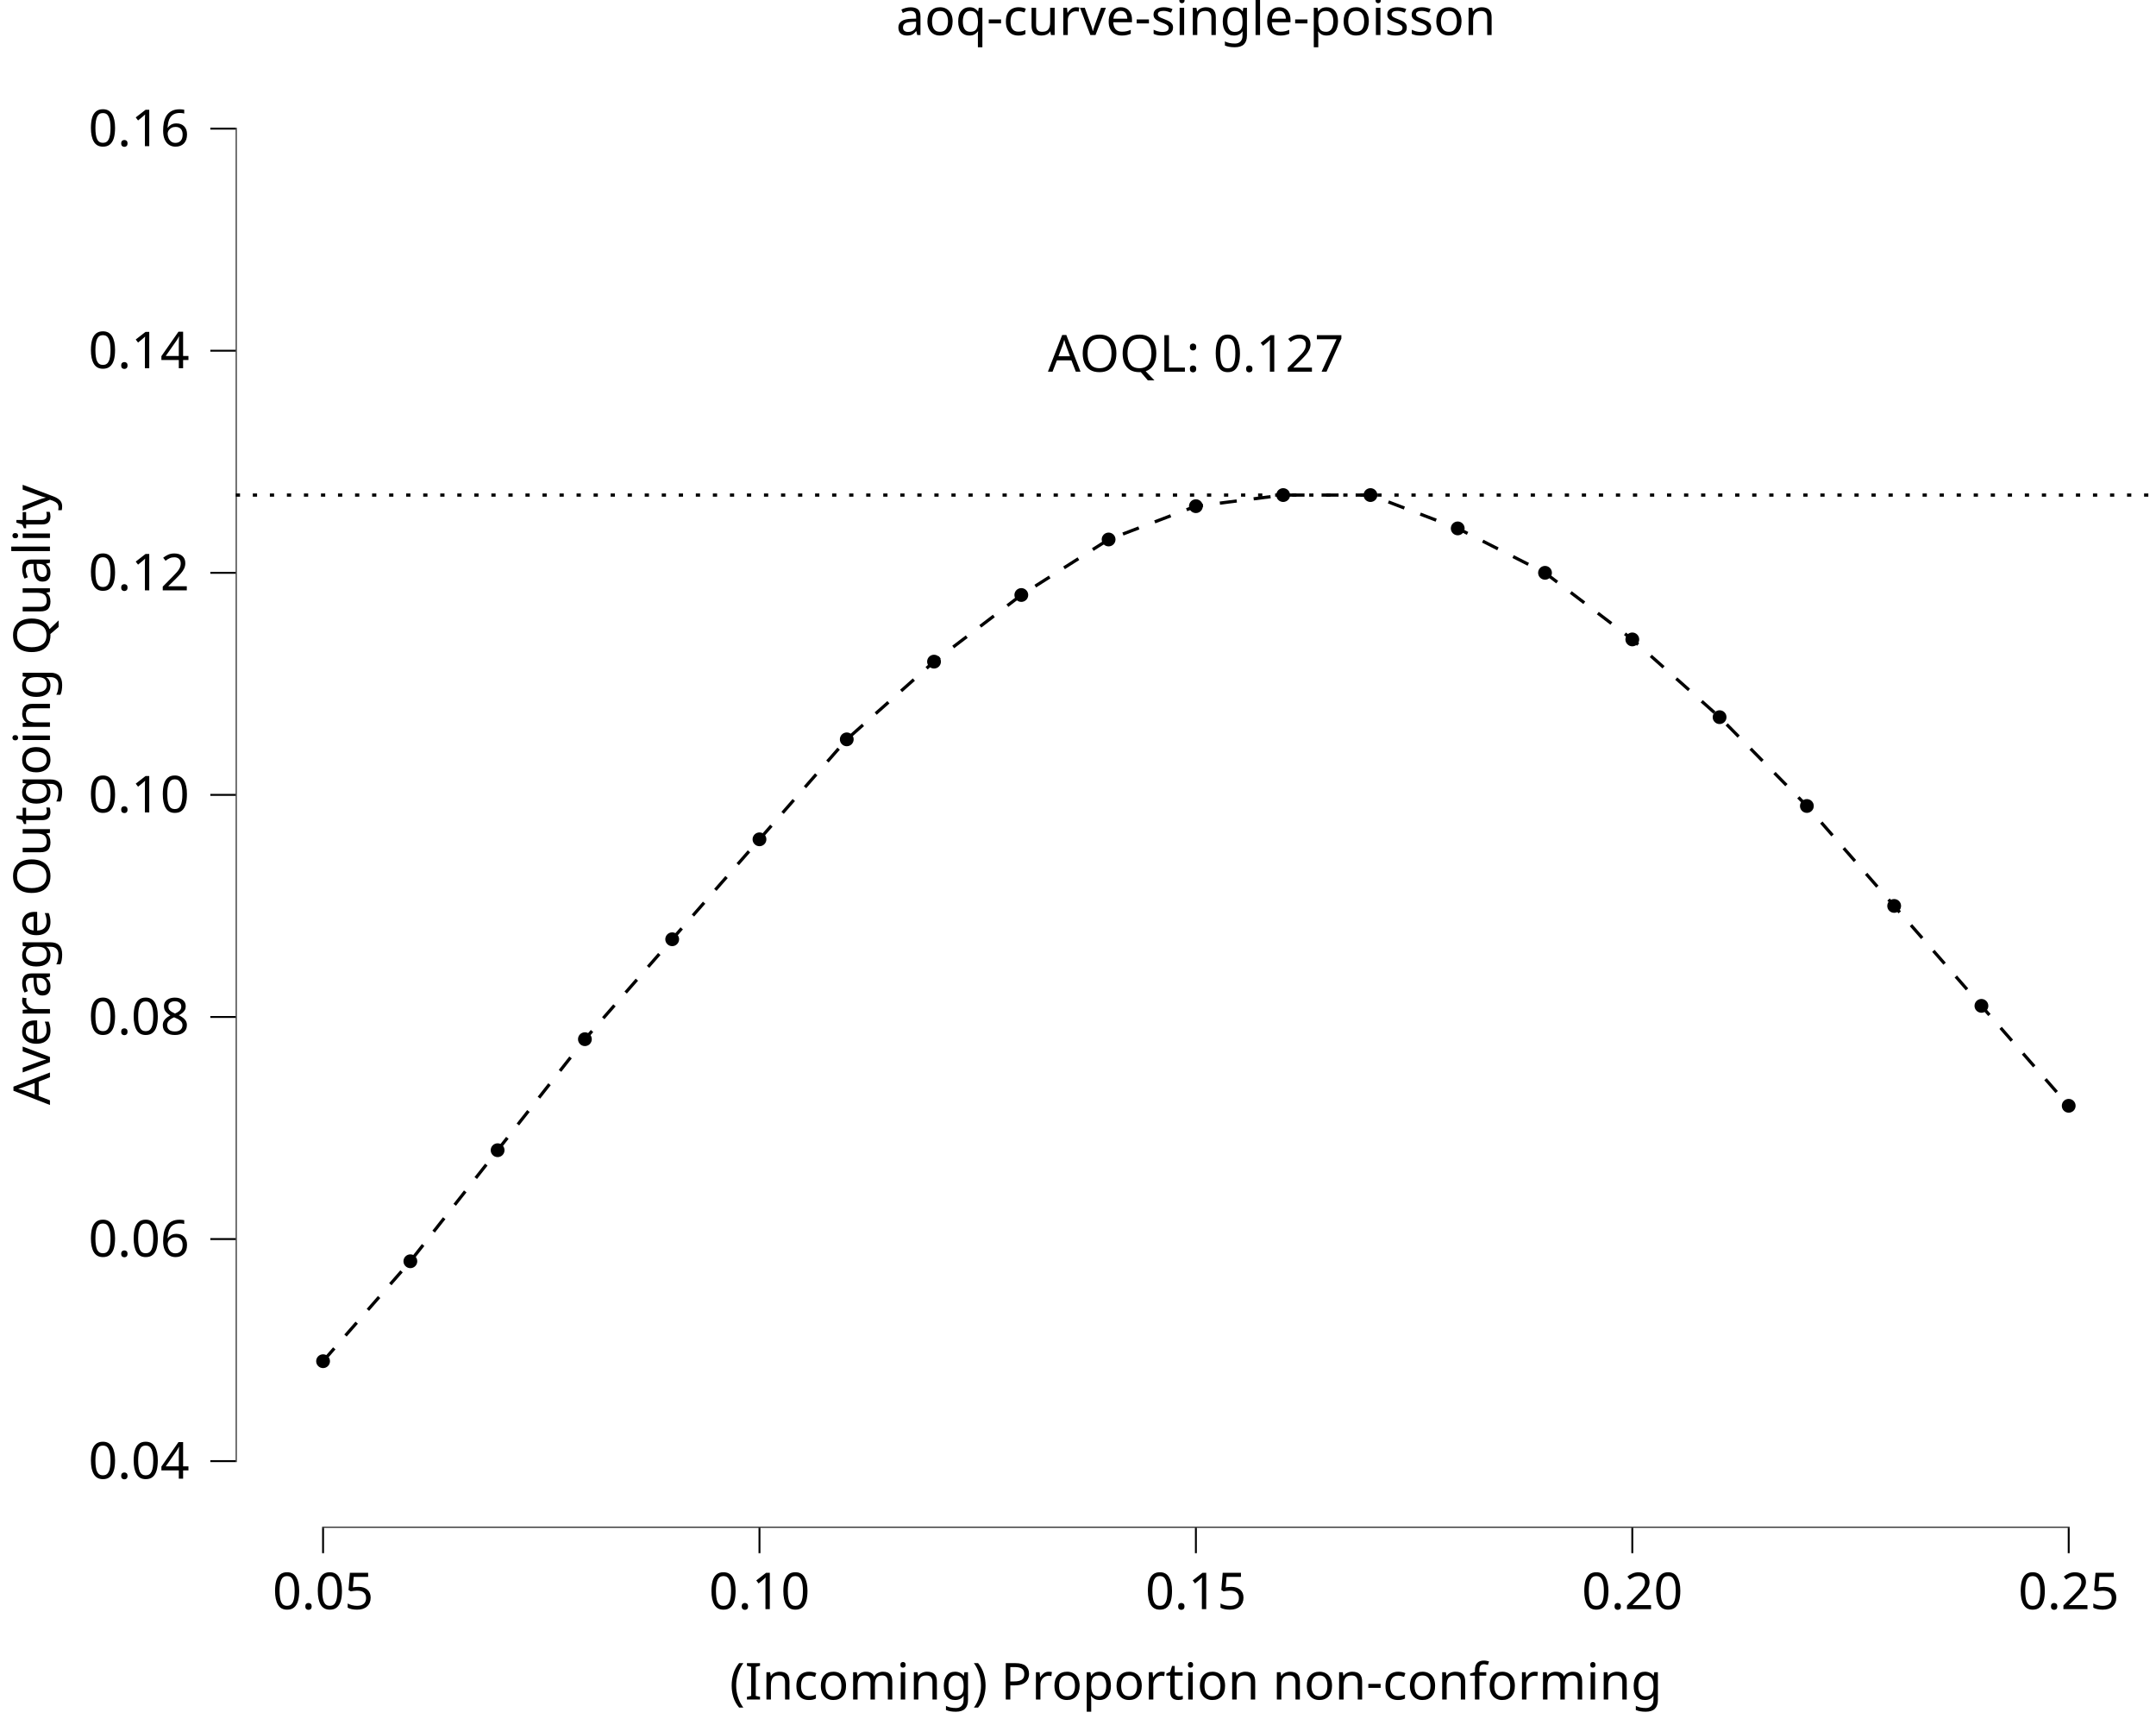
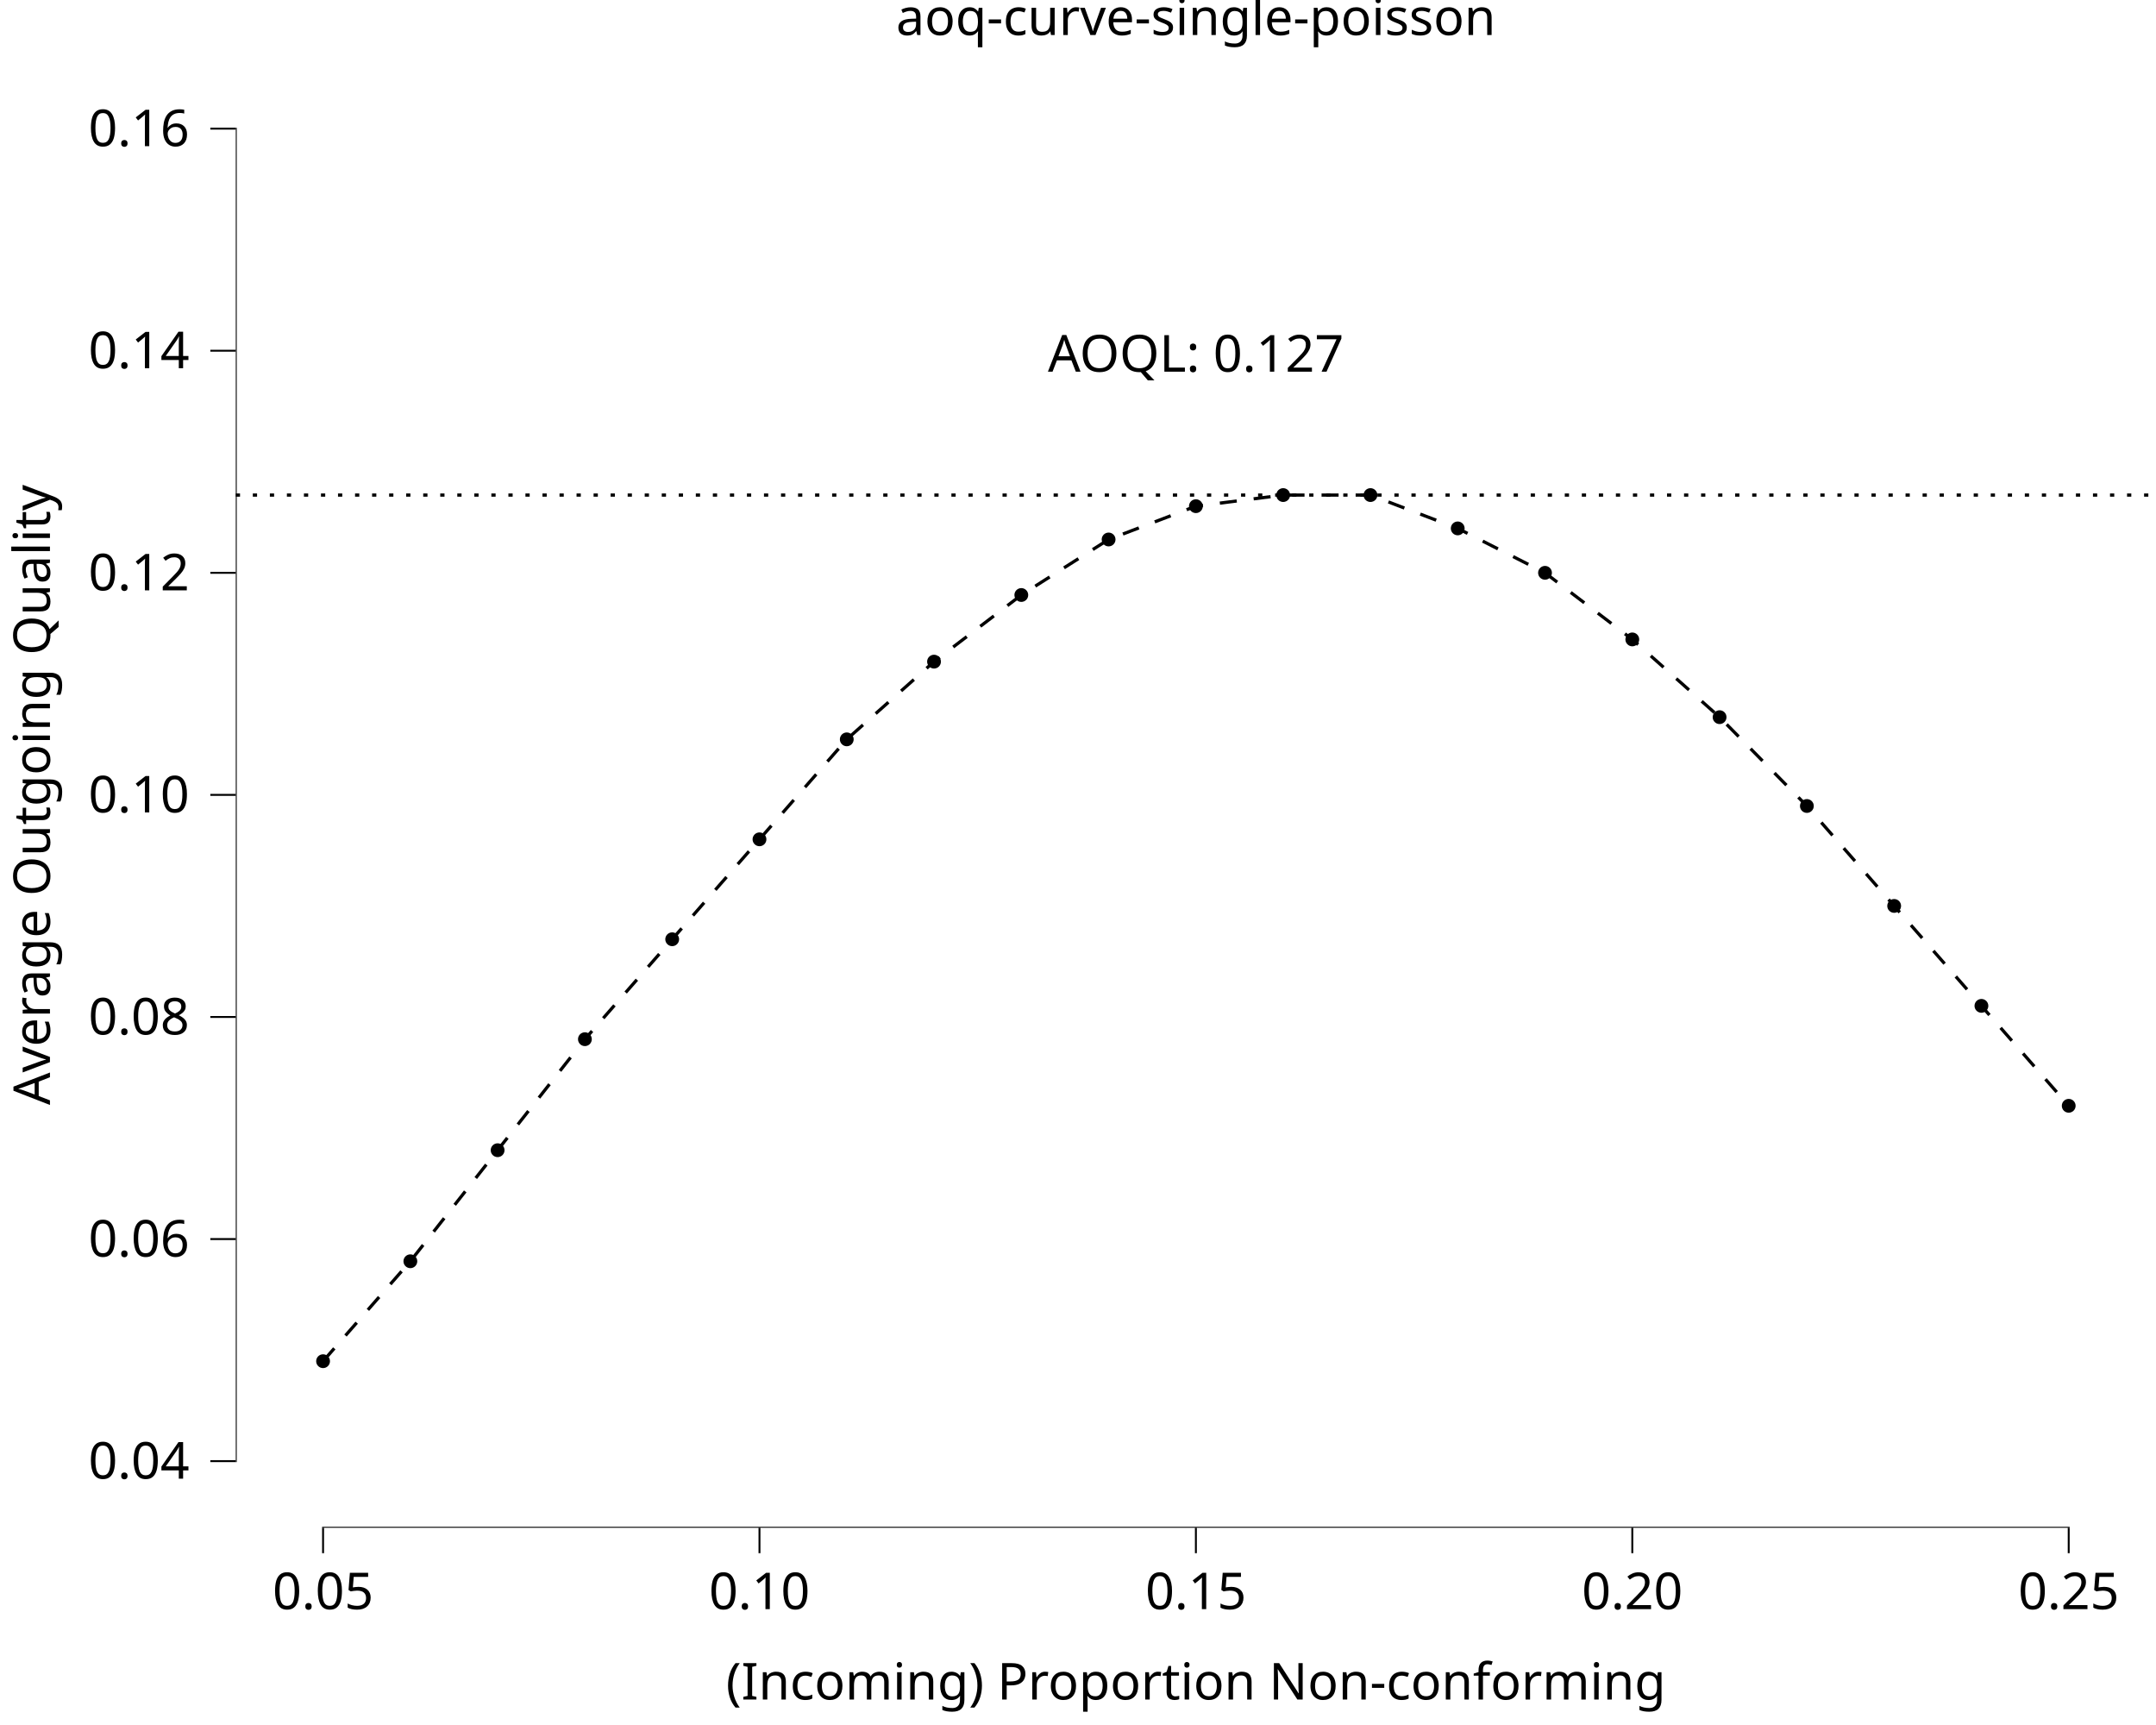
<svg xmlns="http://www.w3.org/2000/svg" class="svglite" data-engine-version="2.0" width="720.00pt" height="576.00pt" viewBox="0 0 720.00 576.00">
  <defs>
    <style type="text/css">
    .svglite line, .svglite polyline, .svglite polygon, .svglite path, .svglite rect, .svglite circle {
      fill: none;
      stroke: #000000;
      stroke-linecap: round;
      stroke-linejoin: round;
      stroke-miterlimit: 10.00;
    }
  </style>
  </defs>
  <rect width="100%" height="100%" style="stroke: none; fill: #FFFFFF;" />
  <defs>
    <clipPath id="cpMC4wMHw3MjAuMDB8MC4wMHw1NzYuMDA=">
      <rect x="0.00" y="0.00" width="720.00" height="576.00" />
    </clipPath>
  </defs>
  <g clip-path="url(#cpMC4wMHw3MjAuMDB8MC4wMHw1NzYuMDA=)">
    <rect x="-0" y="0.00" width="720.00" height="576.00" style="stroke-width: 10.67; stroke: none;" />
  </g>
  <defs>
    <clipPath id="cpNzguNzR8NzIwLjAwfDIwLjcxfDUxMC4xNA==">
      <rect x="78.74" y="20.71" width="641.26" height="489.43" />
    </clipPath>
  </defs>
  <g clip-path="url(#cpNzguNzR8NzIwLjAwfDIwLjcxfDUxMC4xNA==)">
    <rect x="78.74" y="20.71" width="641.26" height="489.43" style="stroke-width: 10.67; stroke: none;" />
    <circle cx="107.89" cy="454.52" r="1.95" style="stroke-width: 0.71; fill: #000000;" />
    <circle cx="137.04" cy="421.15" r="1.95" style="stroke-width: 0.71; fill: #000000;" />
    <circle cx="166.18" cy="384.07" r="1.95" style="stroke-width: 0.71; fill: #000000;" />
    <circle cx="195.33" cy="347.00" r="1.95" style="stroke-width: 0.71; fill: #000000;" />
    <circle cx="224.48" cy="313.63" r="1.95" style="stroke-width: 0.71; fill: #000000;" />
    <circle cx="253.63" cy="280.26" r="1.95" style="stroke-width: 0.71; fill: #000000;" />
    <circle cx="282.78" cy="246.88" r="1.95" style="stroke-width: 0.71; fill: #000000;" />
    <circle cx="311.92" cy="220.93" r="1.95" style="stroke-width: 0.71; fill: #000000;" />
    <circle cx="341.07" cy="198.68" r="1.95" style="stroke-width: 0.71; fill: #000000;" />
    <circle cx="370.22" cy="180.14" r="1.95" style="stroke-width: 0.71; fill: #000000;" />
    <circle cx="399.37" cy="169.02" r="1.95" style="stroke-width: 0.71; fill: #000000;" />
    <circle cx="428.52" cy="165.31" r="1.95" style="stroke-width: 0.71; fill: #000000;" />
    <circle cx="457.67" cy="165.31" r="1.95" style="stroke-width: 0.71; fill: #000000;" />
    <circle cx="486.81" cy="176.44" r="1.95" style="stroke-width: 0.71; fill: #000000;" />
    <circle cx="515.96" cy="191.27" r="1.95" style="stroke-width: 0.71; fill: #000000;" />
    <circle cx="545.11" cy="213.51" r="1.95" style="stroke-width: 0.71; fill: #000000;" />
    <circle cx="574.26" cy="239.47" r="1.95" style="stroke-width: 0.71; fill: #000000;" />
    <circle cx="603.41" cy="269.13" r="1.95" style="stroke-width: 0.71; fill: #000000;" />
    <circle cx="632.56" cy="302.50" r="1.95" style="stroke-width: 0.71; fill: #000000;" />
    <circle cx="661.70" cy="335.87" r="1.95" style="stroke-width: 0.71; fill: #000000;" />
    <circle cx="690.85" cy="369.24" r="1.95" style="stroke-width: 0.71; fill: #000000;" />
    <polyline points="107.89,454.52 137.04,421.15 166.18,384.07 195.33,347.00 224.48,313.63 253.63,280.26 282.78,246.88 311.92,220.93 341.07,198.68 370.22,180.14 399.37,169.02 428.52,165.31 457.67,165.31 486.81,176.44 515.96,191.27 545.11,213.51 574.26,239.47 603.41,269.13 632.56,302.50 661.70,335.87 690.85,369.24 " style="stroke-width: 1.07; stroke-dasharray: 5.69,5.69; stroke-linecap: butt;" />
    <line x1="78.74" y1="165.31" x2="720.00" y2="165.31" style="stroke-width: 1.07; stroke-dasharray: 1.42,4.27; stroke-linecap: butt;" />
    <text x="399.37" y="124.10" text-anchor="middle" style="font-size: 17.07px; font-family: sans;" textLength="99.66px" lengthAdjust="spacingAndGlyphs">AOQL: 0.127</text>
    <line x1="107.57" y1="510.14" x2="691.17" y2="510.14" style="stroke-width: 0.64; stroke-linecap: butt;" />
    <line x1="78.74" y1="488.21" x2="78.74" y2="42.64" style="stroke-width: 0.64; stroke-linecap: butt;" />
    <rect x="78.74" y="20.71" width="641.26" height="489.43" style="stroke-width: 0.00; stroke: none;" />
  </g>
  <g clip-path="url(#cpMC4wMHw3MjAuMDB8MC4wMHw1NzYuMDA=)">
    <polyline points="78.74,510.14 78.74,20.71 " style="stroke-width: 0.00; stroke: none; stroke-linecap: butt;" />
    <text x="63.26" y="493.74" text-anchor="end" style="font-size: 17.00px; font-family: sans;" textLength="33.09px" lengthAdjust="spacingAndGlyphs">0.04</text>
    <text x="63.26" y="419.59" text-anchor="end" style="font-size: 17.00px; font-family: sans;" textLength="33.09px" lengthAdjust="spacingAndGlyphs">0.06</text>
    <text x="63.26" y="345.43" text-anchor="end" style="font-size: 17.00px; font-family: sans;" textLength="33.09px" lengthAdjust="spacingAndGlyphs">0.08</text>
    <text x="63.26" y="271.27" text-anchor="end" style="font-size: 17.00px; font-family: sans;" textLength="33.09px" lengthAdjust="spacingAndGlyphs">0.10</text>
    <text x="63.26" y="197.12" text-anchor="end" style="font-size: 17.00px; font-family: sans;" textLength="33.09px" lengthAdjust="spacingAndGlyphs">0.12</text>
    <text x="63.26" y="122.96" text-anchor="end" style="font-size: 17.00px; font-family: sans;" textLength="33.09px" lengthAdjust="spacingAndGlyphs">0.14</text>
    <text x="63.26" y="48.80" text-anchor="end" style="font-size: 17.00px; font-family: sans;" textLength="33.09px" lengthAdjust="spacingAndGlyphs">0.16</text>
    <polyline points="70.24,487.89 78.74,487.89 " style="stroke-width: 0.64; stroke-linecap: butt;" />
    <polyline points="70.24,413.74 78.74,413.74 " style="stroke-width: 0.64; stroke-linecap: butt;" />
    <polyline points="70.24,339.58 78.74,339.58 " style="stroke-width: 0.64; stroke-linecap: butt;" />
    <polyline points="70.24,265.42 78.74,265.42 " style="stroke-width: 0.64; stroke-linecap: butt;" />
    <polyline points="70.24,191.27 78.74,191.27 " style="stroke-width: 0.64; stroke-linecap: butt;" />
    <polyline points="70.24,117.11 78.74,117.11 " style="stroke-width: 0.64; stroke-linecap: butt;" />
    <polyline points="70.24,42.95 78.74,42.95 " style="stroke-width: 0.64; stroke-linecap: butt;" />
    <polyline points="78.74,510.14 720.00,510.14 " style="stroke-width: 0.00; stroke: none; stroke-linecap: butt;" />
    <polyline points="107.89,518.64 107.89,510.14 " style="stroke-width: 0.64; stroke-linecap: butt;" />
    <polyline points="253.63,518.64 253.63,510.14 " style="stroke-width: 0.64; stroke-linecap: butt;" />
    <polyline points="399.37,518.64 399.37,510.14 " style="stroke-width: 0.64; stroke-linecap: butt;" />
    <polyline points="545.11,518.64 545.11,510.14 " style="stroke-width: 0.64; stroke-linecap: butt;" />
    <polyline points="690.85,518.64 690.85,510.14 " style="stroke-width: 0.64; stroke-linecap: butt;" />
    <text x="107.89" y="537.32" text-anchor="middle" style="font-size: 17.00px; font-family: sans;" textLength="33.09px" lengthAdjust="spacingAndGlyphs">0.05</text>
    <text x="253.63" y="537.32" text-anchor="middle" style="font-size: 17.00px; font-family: sans;" textLength="33.09px" lengthAdjust="spacingAndGlyphs">0.10</text>
    <text x="399.37" y="537.32" text-anchor="middle" style="font-size: 17.00px; font-family: sans;" textLength="33.09px" lengthAdjust="spacingAndGlyphs">0.15</text>
    <text x="545.11" y="537.32" text-anchor="middle" style="font-size: 17.00px; font-family: sans;" textLength="33.09px" lengthAdjust="spacingAndGlyphs">0.20</text>
    <text x="690.85" y="537.32" text-anchor="middle" style="font-size: 17.00px; font-family: sans;" textLength="33.09px" lengthAdjust="spacingAndGlyphs">0.25</text>
-     <text x="399.37" y="567.49" text-anchor="middle" style="font-size: 17.00px; font-family: sans;" textLength="286.33px" lengthAdjust="spacingAndGlyphs">(Incoming) Proportion non-conforming</text>
+     <text x="399.37" y="567.49" text-anchor="middle" style="font-size: 17.00px; font-family: sans;" textLength="289.16px" lengthAdjust="spacingAndGlyphs">(Incoming) Proportion Non-conforming</text>
    <text transform="translate(16.68,265.42) rotate(-90)" text-anchor="middle" style="font-size: 17.00px; font-family: sans;" textLength="194.70px" lengthAdjust="spacingAndGlyphs">Average Outgoing Quality</text>
    <text x="399.37" y="11.70" text-anchor="middle" style="font-size: 17.00px; font-family: sans;" textLength="189.96px" lengthAdjust="spacingAndGlyphs">aoq-curve-single-poisson</text>
  </g>
</svg>
